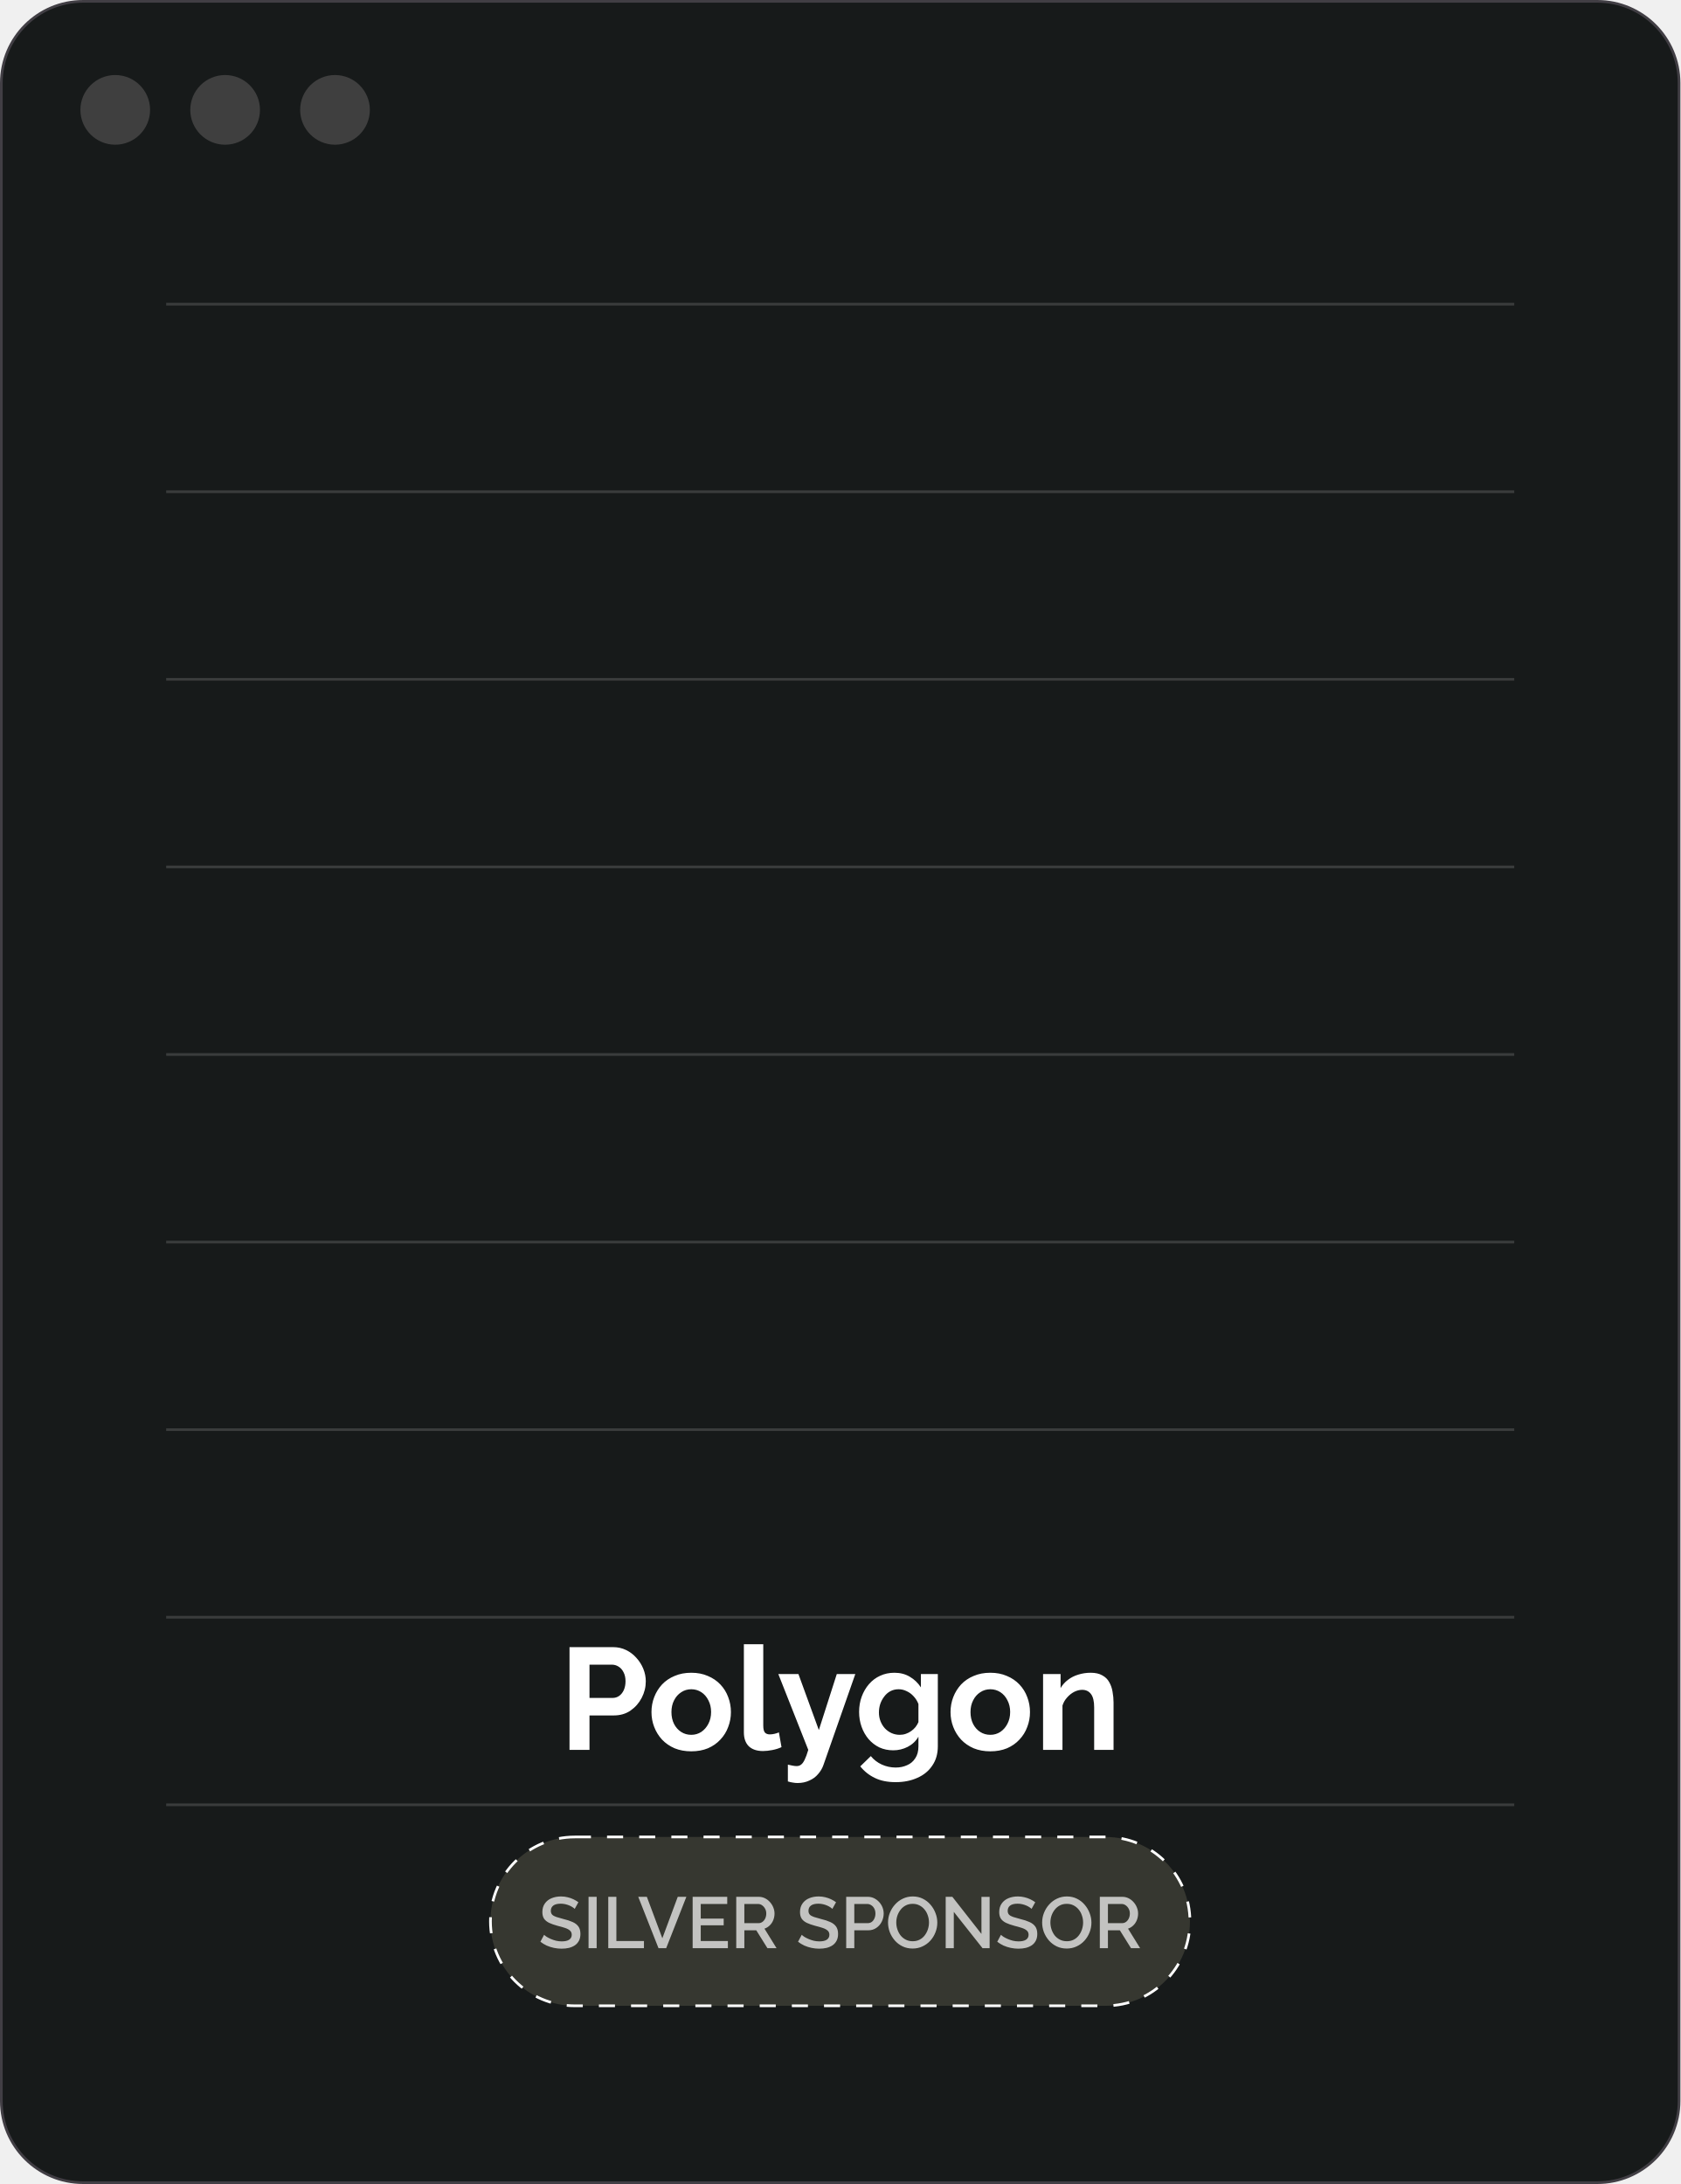
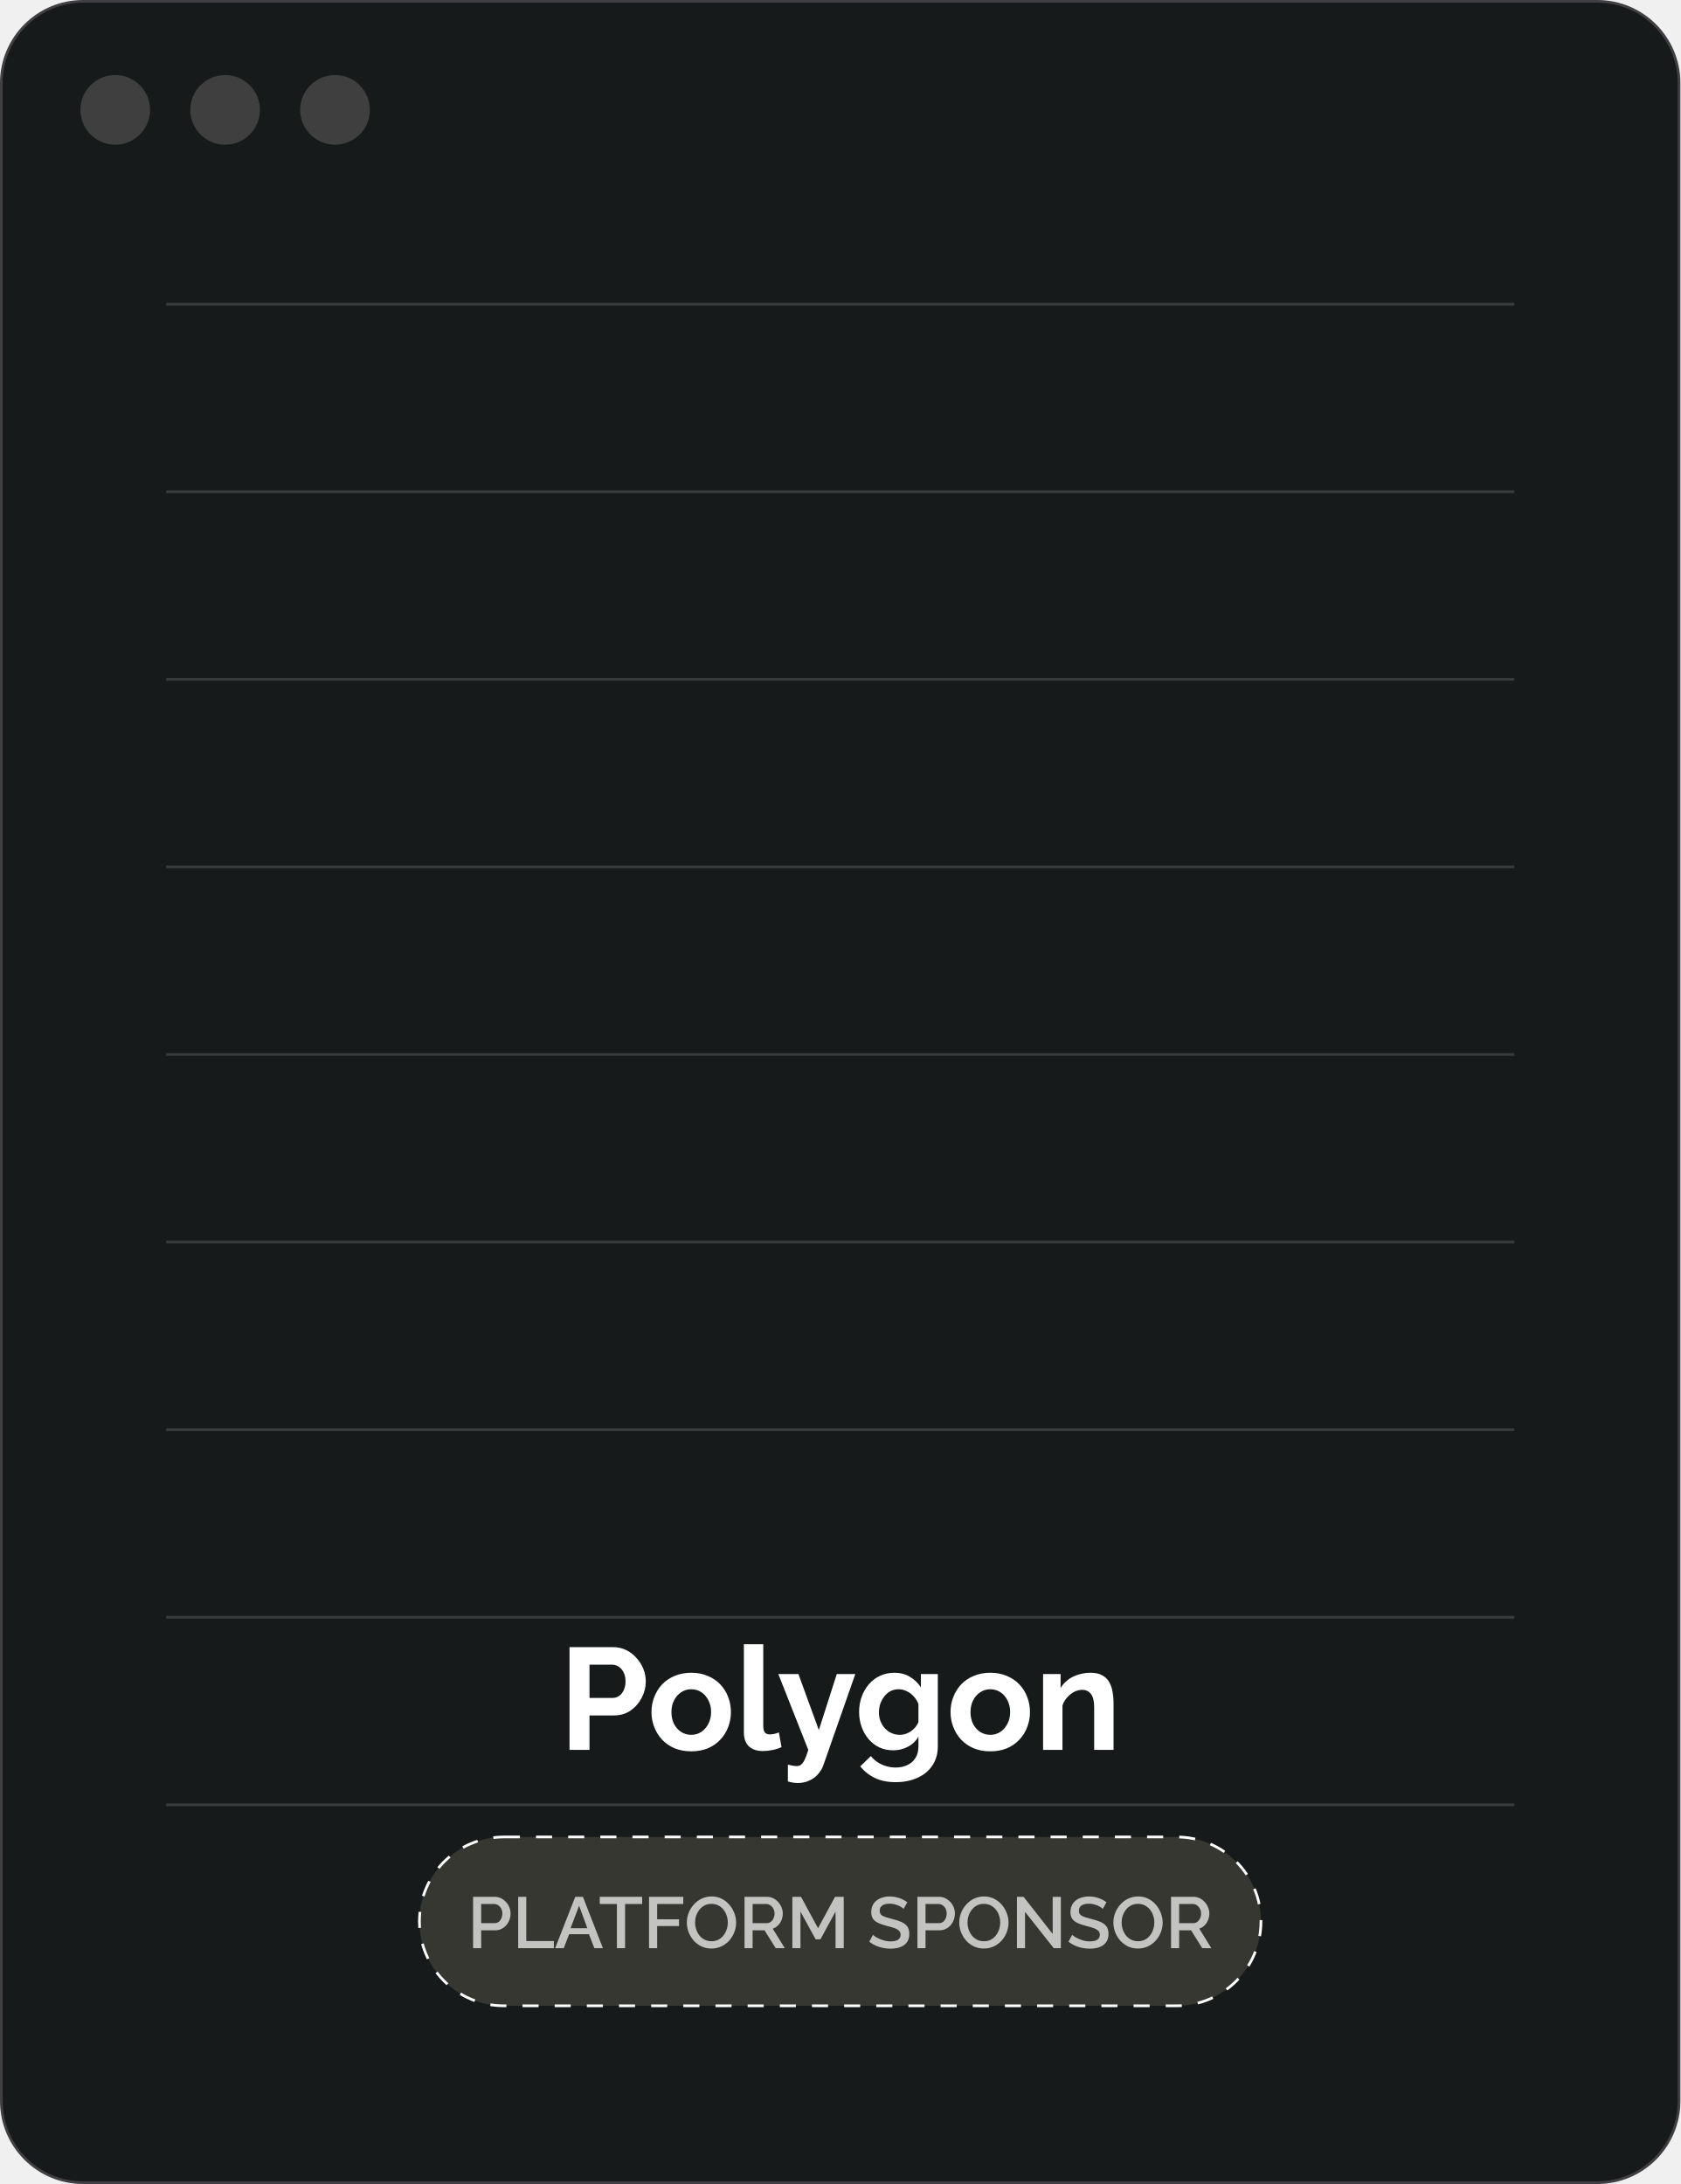
<svg xmlns="http://www.w3.org/2000/svg" width="627" height="815" viewBox="0 0 627 815" fill="none">
  <rect x="0.5" y="0.5" width="626" height="814" rx="30.5" fill="#171A1A" />
  <rect x="0.5" y="0.5" width="626" height="814" rx="30.5" stroke="#413E44" />
  <line x1="62" y1="113.5" x2="565" y2="113.5" stroke="white" stroke-opacity="0.15" />
  <line x1="62" y1="183.5" x2="565" y2="183.5" stroke="white" stroke-opacity="0.15" />
  <line x1="62" y1="253.5" x2="565" y2="253.5" stroke="white" stroke-opacity="0.15" />
  <line x1="62" y1="323.5" x2="565" y2="323.5" stroke="white" stroke-opacity="0.15" />
  <line x1="62" y1="393.5" x2="565" y2="393.5" stroke="white" stroke-opacity="0.15" />
  <line x1="62" y1="463.5" x2="565" y2="463.5" stroke="white" stroke-opacity="0.15" />
  <line x1="62" y1="533.5" x2="565" y2="533.5" stroke="white" stroke-opacity="0.15" />
  <line x1="62" y1="603.5" x2="565" y2="603.5" stroke="white" stroke-opacity="0.15" />
  <line x1="62" y1="673.5" x2="565" y2="673.5" stroke="white" stroke-opacity="0.15" />
  <circle cx="43" cy="41" r="13" fill="#3F3F3F" />
  <circle cx="84" cy="41" r="13" fill="#3F3F3F" />
  <circle cx="125" cy="41" r="13" fill="#3F3F3F" />
  <path d="M212.502 653V614.66H228.756C230.52 614.66 232.14 615.02 233.616 615.74C235.092 616.46 236.37 617.432 237.45 618.656C238.566 619.88 239.43 621.248 240.042 622.76C240.654 624.272 240.96 625.82 240.96 627.404C240.96 629.564 240.456 631.616 239.448 633.56C238.44 635.504 237.054 637.088 235.29 638.312C233.526 639.536 231.438 640.148 229.026 640.148H219.954V653H212.502ZM219.954 633.614H228.594C229.494 633.614 230.304 633.362 231.024 632.858C231.744 632.354 232.32 631.634 232.752 630.698C233.184 629.726 233.4 628.628 233.4 627.404C233.4 626.072 233.148 624.938 232.644 624.002C232.176 623.066 231.546 622.364 230.754 621.896C229.998 621.428 229.17 621.194 228.27 621.194H219.954V633.614ZM257.932 653.54C255.628 653.54 253.558 653.162 251.722 652.406C249.886 651.614 248.32 650.534 247.024 649.166C245.764 647.798 244.792 646.232 244.108 644.468C243.424 642.704 243.082 640.85 243.082 638.906C243.082 636.926 243.424 635.054 244.108 633.29C244.792 631.526 245.764 629.96 247.024 628.592C248.32 627.224 249.886 626.162 251.722 625.406C253.558 624.614 255.628 624.218 257.932 624.218C260.236 624.218 262.288 624.614 264.088 625.406C265.924 626.162 267.49 627.224 268.786 628.592C270.082 629.96 271.054 631.526 271.702 633.29C272.386 635.054 272.728 636.926 272.728 638.906C272.728 640.85 272.386 642.704 271.702 644.468C271.054 646.232 270.082 647.798 268.786 649.166C267.526 650.534 265.978 651.614 264.142 652.406C262.306 653.162 260.236 653.54 257.932 653.54ZM250.534 638.906C250.534 640.562 250.858 642.038 251.506 643.334C252.154 644.594 253.036 645.584 254.152 646.304C255.268 647.024 256.528 647.384 257.932 647.384C259.3 647.384 260.542 647.024 261.658 646.304C262.774 645.548 263.656 644.54 264.304 643.28C264.988 641.984 265.33 640.508 265.33 638.852C265.33 637.232 264.988 635.774 264.304 634.478C263.656 633.182 262.774 632.174 261.658 631.454C260.542 630.734 259.3 630.374 257.932 630.374C256.528 630.374 255.268 630.752 254.152 631.508C253.036 632.228 252.154 633.236 251.506 634.532C250.858 635.792 250.534 637.25 250.534 638.906ZM277.558 613.58H284.794V643.928C284.794 645.224 285.01 646.106 285.442 646.574C285.874 647.006 286.468 647.222 287.224 647.222C287.8 647.222 288.394 647.15 289.006 647.006C289.618 646.862 290.158 646.682 290.626 646.466L291.598 651.974C290.626 652.442 289.492 652.802 288.196 653.054C286.9 653.306 285.73 653.432 284.686 653.432C282.418 653.432 280.654 652.838 279.394 651.65C278.17 650.426 277.558 648.698 277.558 646.466V613.58ZM293.974 658.508C294.622 658.652 295.216 658.778 295.756 658.886C296.332 658.994 296.818 659.048 297.214 659.048C297.898 659.048 298.456 658.868 298.888 658.508C299.356 658.184 299.806 657.572 300.238 656.672C300.67 655.808 301.12 654.584 301.588 653L290.41 624.704H297.916L305.53 645.602L312.226 624.704H319.138L307.258 658.616C306.826 659.876 306.16 661.01 305.26 662.018C304.396 663.062 303.298 663.872 301.966 664.448C300.67 665.06 299.212 665.366 297.592 665.366C297.016 665.366 296.44 665.312 295.864 665.204C295.288 665.132 294.658 664.988 293.974 664.772V658.508ZM333.296 653.162C331.424 653.162 329.696 652.802 328.112 652.082C326.564 651.326 325.214 650.282 324.062 648.95C322.946 647.618 322.082 646.088 321.47 644.36C320.858 642.632 320.552 640.796 320.552 638.852C320.552 636.8 320.876 634.892 321.524 633.128C322.172 631.364 323.072 629.816 324.224 628.484C325.412 627.116 326.798 626.072 328.382 625.352C330.002 624.596 331.784 624.218 333.728 624.218C335.924 624.218 337.85 624.722 339.506 625.73C341.162 626.702 342.53 628.016 343.61 629.672V624.704H349.928V651.65C349.928 654.458 349.244 656.852 347.876 658.832C346.544 660.848 344.69 662.378 342.314 663.422C339.938 664.502 337.238 665.042 334.214 665.042C331.154 665.042 328.562 664.52 326.438 663.476C324.314 662.468 322.496 661.028 320.984 659.156L324.926 655.322C326.006 656.654 327.356 657.698 328.976 658.454C330.632 659.21 332.378 659.588 334.214 659.588C335.762 659.588 337.166 659.3 338.426 658.724C339.722 658.184 340.748 657.32 341.504 656.132C342.296 654.98 342.692 653.486 342.692 651.65V648.086C341.756 649.706 340.424 650.966 338.696 651.866C337.004 652.73 335.204 653.162 333.296 653.162ZM335.726 647.384C336.518 647.384 337.274 647.258 337.994 647.006C338.714 646.754 339.38 646.412 339.992 645.98C340.604 645.548 341.144 645.044 341.612 644.468C342.08 643.856 342.44 643.244 342.692 642.632V635.882C342.26 634.766 341.648 633.794 340.856 632.966C340.1 632.138 339.236 631.508 338.264 631.076C337.328 630.608 336.338 630.374 335.294 630.374C334.178 630.374 333.17 630.608 332.27 631.076C331.37 631.544 330.596 632.21 329.948 633.074C329.3 633.902 328.796 634.838 328.436 635.882C328.112 636.89 327.95 637.952 327.95 639.068C327.95 640.22 328.148 641.3 328.544 642.308C328.94 643.316 329.48 644.198 330.164 644.954C330.884 645.71 331.712 646.304 332.648 646.736C333.62 647.168 334.646 647.384 335.726 647.384ZM369.518 653.54C367.214 653.54 365.144 653.162 363.308 652.406C361.472 651.614 359.906 650.534 358.61 649.166C357.35 647.798 356.378 646.232 355.694 644.468C355.01 642.704 354.668 640.85 354.668 638.906C354.668 636.926 355.01 635.054 355.694 633.29C356.378 631.526 357.35 629.96 358.61 628.592C359.906 627.224 361.472 626.162 363.308 625.406C365.144 624.614 367.214 624.218 369.518 624.218C371.822 624.218 373.874 624.614 375.674 625.406C377.51 626.162 379.076 627.224 380.372 628.592C381.668 629.96 382.64 631.526 383.288 633.29C383.972 635.054 384.314 636.926 384.314 638.906C384.314 640.85 383.972 642.704 383.288 644.468C382.64 646.232 381.668 647.798 380.372 649.166C379.112 650.534 377.564 651.614 375.728 652.406C373.892 653.162 371.822 653.54 369.518 653.54ZM362.12 638.906C362.12 640.562 362.444 642.038 363.092 643.334C363.74 644.594 364.622 645.584 365.738 646.304C366.854 647.024 368.114 647.384 369.518 647.384C370.886 647.384 372.128 647.024 373.244 646.304C374.36 645.548 375.242 644.54 375.89 643.28C376.574 641.984 376.916 640.508 376.916 638.852C376.916 637.232 376.574 635.774 375.89 634.478C375.242 633.182 374.36 632.174 373.244 631.454C372.128 630.734 370.886 630.374 369.518 630.374C368.114 630.374 366.854 630.752 365.738 631.508C364.622 632.228 363.74 633.236 363.092 634.532C362.444 635.792 362.12 637.25 362.12 638.906ZM415.496 653H408.26V637.124C408.26 634.856 407.864 633.2 407.072 632.156C406.28 631.112 405.182 630.59 403.778 630.59C402.806 630.59 401.816 630.842 400.808 631.346C399.836 631.85 398.954 632.552 398.162 633.452C397.37 634.316 396.794 635.324 396.434 636.476V653H389.198V624.704H395.732V629.942C396.452 628.718 397.37 627.692 398.486 626.864C399.602 626 400.88 625.352 402.32 624.92C403.796 624.452 405.344 624.218 406.964 624.218C408.728 624.218 410.168 624.542 411.284 625.19C412.436 625.802 413.3 626.648 413.876 627.728C414.488 628.772 414.902 629.96 415.118 631.292C415.37 632.624 415.496 633.974 415.496 635.342V653Z" fill="white" />
-   <rect x="183" y="685.5" width="261" height="63" rx="31.5" fill="#363730" />
-   <rect x="183" y="685.5" width="261" height="63" rx="31.5" stroke="white" stroke-dasharray="6 6" />
-   <path d="M214.438 712.339C214.258 712.141 213.997 711.934 213.655 711.718C213.313 711.484 212.908 711.268 212.44 711.07C211.972 710.872 211.468 710.71 210.928 710.584C210.388 710.458 209.83 710.395 209.254 710.395C207.994 710.395 207.058 710.629 206.446 711.097C205.834 711.565 205.528 712.213 205.528 713.041C205.528 713.653 205.699 714.139 206.041 714.499C206.383 714.841 206.905 715.129 207.607 715.363C208.309 715.597 209.191 715.849 210.253 716.119C211.549 716.425 212.674 716.794 213.628 717.226C214.582 717.64 215.311 718.198 215.815 718.9C216.319 719.602 216.571 720.529 216.571 721.681C216.571 722.653 216.391 723.49 216.031 724.192C215.671 724.894 215.167 725.47 214.519 725.92C213.871 726.352 213.124 726.676 212.278 726.892C211.432 727.09 210.523 727.189 209.551 727.189C208.597 727.189 207.643 727.09 206.689 726.892C205.753 726.694 204.853 726.406 203.989 726.028C203.143 725.632 202.36 725.155 201.64 724.597L203.017 722.005C203.251 722.239 203.584 722.5 204.016 722.788C204.466 723.058 204.979 723.319 205.555 723.571C206.149 723.823 206.788 724.039 207.472 724.219C208.174 724.381 208.885 724.462 209.605 724.462C210.811 724.462 211.729 724.255 212.359 723.841C213.007 723.409 213.331 722.797 213.331 722.005C213.331 721.357 213.124 720.844 212.71 720.466C212.296 720.07 211.693 719.737 210.901 719.467C210.109 719.197 209.164 718.927 208.066 718.657C206.806 718.315 205.753 717.946 204.907 717.55C204.061 717.136 203.422 716.614 202.99 715.984C202.576 715.336 202.369 714.517 202.369 713.527C202.369 712.267 202.675 711.205 203.287 710.341C203.899 709.459 204.727 708.802 205.771 708.37C206.833 707.92 208.021 707.695 209.335 707.695C210.199 707.695 211.018 707.794 211.792 707.992C212.566 708.172 213.286 708.424 213.952 708.748C214.636 709.072 215.257 709.441 215.815 709.855L214.438 712.339ZM219.604 727V707.83H222.628V727H219.604ZM226.961 727V707.83H229.985V724.327H240.272V727H226.961ZM241.359 707.83L247.137 723.301L252.888 707.83H256.101L248.568 727H245.706L238.146 707.83H241.359ZM271.592 724.327V727H258.443V707.83H271.349V710.503H261.467V715.957H270.026V718.468H261.467V724.327H271.592ZM274.712 727V707.83H283.055C283.919 707.83 284.711 708.01 285.431 708.37C286.151 708.73 286.772 709.207 287.294 709.801C287.834 710.395 288.248 711.061 288.536 711.799C288.842 712.537 288.995 713.293 288.995 714.067C288.995 714.913 288.842 715.723 288.536 716.497C288.23 717.271 287.789 717.937 287.213 718.495C286.655 719.053 285.998 719.458 285.242 719.71L289.751 727H286.349L282.191 720.331H277.736V727H274.712ZM277.736 717.658H283.028C283.586 717.658 284.081 717.496 284.513 717.172C284.945 716.848 285.287 716.416 285.539 715.876C285.791 715.318 285.917 714.715 285.917 714.067C285.917 713.401 285.773 712.807 285.485 712.285C285.197 711.745 284.819 711.313 284.351 710.989C283.901 710.665 283.406 710.503 282.866 710.503H277.736V717.658ZM310.573 712.339C310.393 712.141 310.132 711.934 309.79 711.718C309.448 711.484 309.043 711.268 308.575 711.07C308.107 710.872 307.603 710.71 307.063 710.584C306.523 710.458 305.965 710.395 305.389 710.395C304.129 710.395 303.193 710.629 302.581 711.097C301.969 711.565 301.663 712.213 301.663 713.041C301.663 713.653 301.834 714.139 302.176 714.499C302.518 714.841 303.04 715.129 303.742 715.363C304.444 715.597 305.326 715.849 306.388 716.119C307.684 716.425 308.809 716.794 309.763 717.226C310.717 717.64 311.446 718.198 311.95 718.9C312.454 719.602 312.706 720.529 312.706 721.681C312.706 722.653 312.526 723.49 312.166 724.192C311.806 724.894 311.302 725.47 310.654 725.92C310.006 726.352 309.259 726.676 308.413 726.892C307.567 727.09 306.658 727.189 305.686 727.189C304.732 727.189 303.778 727.09 302.824 726.892C301.888 726.694 300.988 726.406 300.124 726.028C299.278 725.632 298.495 725.155 297.775 724.597L299.152 722.005C299.386 722.239 299.719 722.5 300.151 722.788C300.601 723.058 301.114 723.319 301.69 723.571C302.284 723.823 302.923 724.039 303.607 724.219C304.309 724.381 305.02 724.462 305.74 724.462C306.946 724.462 307.864 724.255 308.494 723.841C309.142 723.409 309.466 722.797 309.466 722.005C309.466 721.357 309.259 720.844 308.845 720.466C308.431 720.07 307.828 719.737 307.036 719.467C306.244 719.197 305.299 718.927 304.201 718.657C302.941 718.315 301.888 717.946 301.042 717.55C300.196 717.136 299.557 716.614 299.125 715.984C298.711 715.336 298.504 714.517 298.504 713.527C298.504 712.267 298.81 711.205 299.422 710.341C300.034 709.459 300.862 708.802 301.906 708.37C302.968 707.92 304.156 707.695 305.47 707.695C306.334 707.695 307.153 707.794 307.927 707.992C308.701 708.172 309.421 708.424 310.087 708.748C310.771 709.072 311.392 709.441 311.95 709.855L310.573 712.339ZM315.739 727V707.83H323.785C324.649 707.83 325.441 708.01 326.161 708.37C326.881 708.73 327.511 709.207 328.051 709.801C328.591 710.395 329.005 711.061 329.293 711.799C329.581 712.537 329.725 713.293 329.725 714.067C329.725 715.129 329.482 716.146 328.996 717.118C328.528 718.072 327.853 718.846 326.971 719.44C326.107 720.034 325.099 720.331 323.947 720.331H318.763V727H315.739ZM318.763 717.658H323.758C324.334 717.658 324.838 717.505 325.27 717.199C325.702 716.875 326.035 716.443 326.269 715.903C326.521 715.363 326.647 714.751 326.647 714.067C326.647 713.365 326.503 712.744 326.215 712.204C325.927 711.664 325.549 711.25 325.081 710.962C324.631 710.656 324.136 710.503 323.596 710.503H318.763V717.658ZM340.526 727.135C339.14 727.135 337.889 726.865 336.773 726.325C335.657 725.785 334.694 725.056 333.884 724.138C333.074 723.202 332.444 722.158 331.994 721.006C331.562 719.836 331.346 718.639 331.346 717.415C331.346 716.137 331.58 714.922 332.048 713.77C332.516 712.6 333.164 711.565 333.992 710.665C334.82 709.747 335.792 709.027 336.908 708.505C338.042 707.965 339.266 707.695 340.58 707.695C341.948 707.695 343.19 707.974 344.306 708.532C345.44 709.09 346.403 709.837 347.195 710.773C348.005 711.709 348.626 712.753 349.058 713.905C349.508 715.057 349.733 716.236 349.733 717.442C349.733 718.72 349.499 719.944 349.031 721.114C348.581 722.266 347.942 723.301 347.114 724.219C346.286 725.119 345.305 725.83 344.171 726.352C343.055 726.874 341.84 727.135 340.526 727.135ZM334.424 717.415C334.424 718.315 334.568 719.188 334.856 720.034C335.144 720.88 335.549 721.636 336.071 722.302C336.611 722.95 337.259 723.463 338.015 723.841C338.771 724.219 339.617 724.408 340.553 724.408C341.525 724.408 342.389 724.21 343.145 723.814C343.901 723.418 344.531 722.887 345.035 722.221C345.557 721.537 345.953 720.781 346.223 719.953C346.493 719.107 346.628 718.261 346.628 717.415C346.628 716.515 346.484 715.651 346.196 714.823C345.926 713.977 345.521 713.23 344.981 712.582C344.441 711.916 343.793 711.394 343.037 711.016C342.299 710.638 341.471 710.449 340.553 710.449C339.581 710.449 338.717 710.647 337.961 711.043C337.205 711.439 336.566 711.97 336.044 712.636C335.522 713.302 335.117 714.049 334.829 714.877C334.559 715.705 334.424 716.551 334.424 717.415ZM355.888 713.446V727H352.864V707.83H355.348L366.202 721.681V707.857H369.253V727H366.607L355.888 713.446ZM384.902 712.339C384.722 712.141 384.461 711.934 384.119 711.718C383.777 711.484 383.372 711.268 382.904 711.07C382.436 710.872 381.932 710.71 381.392 710.584C380.852 710.458 380.294 710.395 379.718 710.395C378.458 710.395 377.522 710.629 376.91 711.097C376.298 711.565 375.992 712.213 375.992 713.041C375.992 713.653 376.163 714.139 376.505 714.499C376.847 714.841 377.369 715.129 378.071 715.363C378.773 715.597 379.655 715.849 380.717 716.119C382.013 716.425 383.138 716.794 384.092 717.226C385.046 717.64 385.775 718.198 386.279 718.9C386.783 719.602 387.035 720.529 387.035 721.681C387.035 722.653 386.855 723.49 386.495 724.192C386.135 724.894 385.631 725.47 384.983 725.92C384.335 726.352 383.588 726.676 382.742 726.892C381.896 727.09 380.987 727.189 380.015 727.189C379.061 727.189 378.107 727.09 377.153 726.892C376.217 726.694 375.317 726.406 374.453 726.028C373.607 725.632 372.824 725.155 372.104 724.597L373.481 722.005C373.715 722.239 374.048 722.5 374.48 722.788C374.93 723.058 375.443 723.319 376.019 723.571C376.613 723.823 377.252 724.039 377.936 724.219C378.638 724.381 379.349 724.462 380.069 724.462C381.275 724.462 382.193 724.255 382.823 723.841C383.471 723.409 383.795 722.797 383.795 722.005C383.795 721.357 383.588 720.844 383.174 720.466C382.76 720.07 382.157 719.737 381.365 719.467C380.573 719.197 379.628 718.927 378.53 718.657C377.27 718.315 376.217 717.946 375.371 717.55C374.525 717.136 373.886 716.614 373.454 715.984C373.04 715.336 372.833 714.517 372.833 713.527C372.833 712.267 373.139 711.205 373.751 710.341C374.363 709.459 375.191 708.802 376.235 708.37C377.297 707.92 378.485 707.695 379.799 707.695C380.663 707.695 381.482 707.794 382.256 707.992C383.03 708.172 383.75 708.424 384.416 708.748C385.1 709.072 385.721 709.441 386.279 709.855L384.902 712.339ZM398.033 727.135C396.647 727.135 395.396 726.865 394.28 726.325C393.164 725.785 392.201 725.056 391.391 724.138C390.581 723.202 389.951 722.158 389.501 721.006C389.069 719.836 388.853 718.639 388.853 717.415C388.853 716.137 389.087 714.922 389.555 713.77C390.023 712.6 390.671 711.565 391.499 710.665C392.327 709.747 393.299 709.027 394.415 708.505C395.549 707.965 396.773 707.695 398.087 707.695C399.455 707.695 400.697 707.974 401.813 708.532C402.947 709.09 403.91 709.837 404.702 710.773C405.512 711.709 406.133 712.753 406.565 713.905C407.015 715.057 407.24 716.236 407.24 717.442C407.24 718.72 407.006 719.944 406.538 721.114C406.088 722.266 405.449 723.301 404.621 724.219C403.793 725.119 402.812 725.83 401.678 726.352C400.562 726.874 399.347 727.135 398.033 727.135ZM391.931 717.415C391.931 718.315 392.075 719.188 392.363 720.034C392.651 720.88 393.056 721.636 393.578 722.302C394.118 722.95 394.766 723.463 395.522 723.841C396.278 724.219 397.124 724.408 398.06 724.408C399.032 724.408 399.896 724.21 400.652 723.814C401.408 723.418 402.038 722.887 402.542 722.221C403.064 721.537 403.46 720.781 403.73 719.953C404 719.107 404.135 718.261 404.135 717.415C404.135 716.515 403.991 715.651 403.703 714.823C403.433 713.977 403.028 713.23 402.488 712.582C401.948 711.916 401.3 711.394 400.544 711.016C399.806 710.638 398.978 710.449 398.06 710.449C397.088 710.449 396.224 710.647 395.468 711.043C394.712 711.439 394.073 711.97 393.551 712.636C393.029 713.302 392.624 714.049 392.336 714.877C392.066 715.705 391.931 716.551 391.931 717.415ZM410.371 727V707.83H418.714C419.578 707.83 420.37 708.01 421.09 708.37C421.81 708.73 422.431 709.207 422.953 709.801C423.493 710.395 423.907 711.061 424.195 711.799C424.501 712.537 424.654 713.293 424.654 714.067C424.654 714.913 424.501 715.723 424.195 716.497C423.889 717.271 423.448 717.937 422.872 718.495C422.314 719.053 421.657 719.458 420.901 719.71L425.41 727H422.008L417.85 720.331H413.395V727H410.371ZM413.395 717.658H418.687C419.245 717.658 419.74 717.496 420.172 717.172C420.604 716.848 420.946 716.416 421.198 715.876C421.45 715.318 421.576 714.715 421.576 714.067C421.576 713.401 421.432 712.807 421.144 712.285C420.856 711.745 420.478 711.313 420.01 710.989C419.56 710.665 419.065 710.503 418.525 710.503H413.395V717.658Z" fill="white" fill-opacity="0.7" />
+   <rect x="156.5" y="685.5" width="314" height="63" rx="31.5" fill="#363730" />
+   <rect x="156.5" y="685.5" width="314" height="63" rx="31.5" stroke="white" stroke-dasharray="6 6" />
+   <path d="M176.52 727V707.83H184.566C185.43 707.83 186.222 708.01 186.942 708.37C187.662 708.73 188.292 709.207 188.832 709.801C189.372 710.395 189.786 711.061 190.074 711.799C190.362 712.537 190.506 713.293 190.506 714.067C190.506 715.129 190.263 716.146 189.777 717.118C189.309 718.072 188.634 718.846 187.752 719.44C186.888 720.034 185.88 720.331 184.728 720.331H179.544V727H176.52ZM179.544 717.658H184.539C185.115 717.658 185.619 717.505 186.051 717.199C186.483 716.875 186.816 716.443 187.05 715.903C187.302 715.363 187.428 714.751 187.428 714.067C187.428 713.365 187.284 712.744 186.996 712.204C186.708 711.664 186.33 711.25 185.862 710.962C185.412 710.656 184.917 710.503 184.377 710.503H179.544V717.658ZM193.343 727V707.83H196.367V724.327H206.654V727H193.343ZM214.645 707.83H217.507L224.959 727H221.773L219.748 721.789H212.35L210.352 727H207.139L214.645 707.83ZM219.154 719.548L216.076 711.151L212.89 719.548H219.154ZM239.604 710.503H233.232V727H230.181V710.503H223.782V707.83H239.604V710.503ZM242.175 727V707.83H254.946V710.503H245.199V716.227H253.353V718.738H245.199V727H242.175ZM265.459 727.135C264.073 727.135 262.822 726.865 261.706 726.325C260.59 725.785 259.627 725.056 258.817 724.138C258.007 723.202 257.377 722.158 256.927 721.006C256.495 719.836 256.279 718.639 256.279 717.415C256.279 716.137 256.513 714.922 256.981 713.77C257.449 712.6 258.097 711.565 258.925 710.665C259.753 709.747 260.725 709.027 261.841 708.505C262.975 707.965 264.199 707.695 265.513 707.695C266.881 707.695 268.123 707.974 269.239 708.532C270.373 709.09 271.336 709.837 272.128 710.773C272.938 711.709 273.559 712.753 273.991 713.905C274.441 715.057 274.666 716.236 274.666 717.442C274.666 718.72 274.432 719.944 273.964 721.114C273.514 722.266 272.875 723.301 272.047 724.219C271.219 725.119 270.238 725.83 269.104 726.352C267.988 726.874 266.773 727.135 265.459 727.135ZM259.357 717.415C259.357 718.315 259.501 719.188 259.789 720.034C260.077 720.88 260.482 721.636 261.004 722.302C261.544 722.95 262.192 723.463 262.948 723.841C263.704 724.219 264.55 724.408 265.486 724.408C266.458 724.408 267.322 724.21 268.078 723.814C268.834 723.418 269.464 722.887 269.968 722.221C270.49 721.537 270.886 720.781 271.156 719.953C271.426 719.107 271.561 718.261 271.561 717.415C271.561 716.515 271.417 715.651 271.129 714.823C270.859 713.977 270.454 713.23 269.914 712.582C269.374 711.916 268.726 711.394 267.97 711.016C267.232 710.638 266.404 710.449 265.486 710.449C264.514 710.449 263.65 710.647 262.894 711.043C262.138 711.439 261.499 711.97 260.977 712.636C260.455 713.302 260.05 714.049 259.762 714.877C259.492 715.705 259.357 716.551 259.357 717.415ZM277.797 727V707.83H286.14C287.004 707.83 287.796 708.01 288.516 708.37C289.236 708.73 289.857 709.207 290.379 709.801C290.919 710.395 291.333 711.061 291.621 711.799C291.927 712.537 292.08 713.293 292.08 714.067C292.08 714.913 291.927 715.723 291.621 716.497C291.315 717.271 290.874 717.937 290.298 718.495C289.74 719.053 289.083 719.458 288.327 719.71L292.836 727H289.434L285.276 720.331H280.821V727H277.797ZM280.821 717.658H286.113C286.671 717.658 287.166 717.496 287.598 717.172C288.03 716.848 288.372 716.416 288.624 715.876C288.876 715.318 289.002 714.715 289.002 714.067C289.002 713.401 288.858 712.807 288.57 712.285C288.282 711.745 287.904 711.313 287.436 710.989C286.986 710.665 286.491 710.503 285.951 710.503H280.821V717.658ZM311.766 727V713.338L306.123 723.706H304.341L298.671 713.338V727H295.647V707.83H298.887L305.232 719.548L311.577 707.83H314.817V727H311.766ZM337.151 712.339C336.971 712.141 336.71 711.934 336.368 711.718C336.026 711.484 335.621 711.268 335.153 711.07C334.685 710.872 334.181 710.71 333.641 710.584C333.101 710.458 332.543 710.395 331.967 710.395C330.707 710.395 329.771 710.629 329.159 711.097C328.547 711.565 328.241 712.213 328.241 713.041C328.241 713.653 328.412 714.139 328.754 714.499C329.096 714.841 329.618 715.129 330.32 715.363C331.022 715.597 331.904 715.849 332.966 716.119C334.262 716.425 335.387 716.794 336.341 717.226C337.295 717.64 338.024 718.198 338.528 718.9C339.032 719.602 339.284 720.529 339.284 721.681C339.284 722.653 339.104 723.49 338.744 724.192C338.384 724.894 337.88 725.47 337.232 725.92C336.584 726.352 335.837 726.676 334.991 726.892C334.145 727.09 333.236 727.189 332.264 727.189C331.31 727.189 330.356 727.09 329.402 726.892C328.466 726.694 327.566 726.406 326.702 726.028C325.856 725.632 325.073 725.155 324.353 724.597L325.73 722.005C325.964 722.239 326.297 722.5 326.729 722.788C327.179 723.058 327.692 723.319 328.268 723.571C328.862 723.823 329.501 724.039 330.185 724.219C330.887 724.381 331.598 724.462 332.318 724.462C333.524 724.462 334.442 724.255 335.072 723.841C335.72 723.409 336.044 722.797 336.044 722.005C336.044 721.357 335.837 720.844 335.423 720.466C335.009 720.07 334.406 719.737 333.614 719.467C332.822 719.197 331.877 718.927 330.779 718.657C329.519 718.315 328.466 717.946 327.62 717.55C326.774 717.136 326.135 716.614 325.703 715.984C325.289 715.336 325.082 714.517 325.082 713.527C325.082 712.267 325.388 711.205 326 710.341C326.612 709.459 327.44 708.802 328.484 708.37C329.546 707.92 330.734 707.695 332.048 707.695C332.912 707.695 333.731 707.794 334.505 707.992C335.279 708.172 335.999 708.424 336.665 708.748C337.349 709.072 337.97 709.441 338.528 709.855L337.151 712.339ZM342.317 727V707.83H350.363C351.227 707.83 352.019 708.01 352.739 708.37C353.459 708.73 354.089 709.207 354.629 709.801C355.169 710.395 355.583 711.061 355.871 711.799C356.159 712.537 356.303 713.293 356.303 714.067C356.303 715.129 356.06 716.146 355.574 717.118C355.106 718.072 354.431 718.846 353.549 719.44C352.685 720.034 351.677 720.331 350.525 720.331H345.341V727H342.317ZM345.341 717.658H350.336C350.912 717.658 351.416 717.505 351.848 717.199C352.28 716.875 352.613 716.443 352.847 715.903C353.099 715.363 353.225 714.751 353.225 714.067C353.225 713.365 353.081 712.744 352.793 712.204C352.505 711.664 352.127 711.25 351.659 710.962C351.209 710.656 350.714 710.503 350.174 710.503H345.341V717.658ZM367.104 727.135C365.718 727.135 364.467 726.865 363.351 726.325C362.235 725.785 361.272 725.056 360.462 724.138C359.652 723.202 359.022 722.158 358.572 721.006C358.14 719.836 357.924 718.639 357.924 717.415C357.924 716.137 358.158 714.922 358.626 713.77C359.094 712.6 359.742 711.565 360.57 710.665C361.398 709.747 362.37 709.027 363.486 708.505C364.62 707.965 365.844 707.695 367.158 707.695C368.526 707.695 369.768 707.974 370.884 708.532C372.018 709.09 372.981 709.837 373.773 710.773C374.583 711.709 375.204 712.753 375.636 713.905C376.086 715.057 376.311 716.236 376.311 717.442C376.311 718.72 376.077 719.944 375.609 721.114C375.159 722.266 374.52 723.301 373.692 724.219C372.864 725.119 371.883 725.83 370.749 726.352C369.633 726.874 368.418 727.135 367.104 727.135ZM361.002 717.415C361.002 718.315 361.146 719.188 361.434 720.034C361.722 720.88 362.127 721.636 362.649 722.302C363.189 722.95 363.837 723.463 364.593 723.841C365.349 724.219 366.195 724.408 367.131 724.408C368.103 724.408 368.967 724.21 369.723 723.814C370.479 723.418 371.109 722.887 371.613 722.221C372.135 721.537 372.531 720.781 372.801 719.953C373.071 719.107 373.206 718.261 373.206 717.415C373.206 716.515 373.062 715.651 372.774 714.823C372.504 713.977 372.099 713.23 371.559 712.582C371.019 711.916 370.371 711.394 369.615 711.016C368.877 710.638 368.049 710.449 367.131 710.449C366.159 710.449 365.295 710.647 364.539 711.043C363.783 711.439 363.144 711.97 362.622 712.636C362.1 713.302 361.695 714.049 361.407 714.877C361.137 715.705 361.002 716.551 361.002 717.415ZM382.466 713.446V727H379.442V707.83H381.926L392.78 721.681V707.857H395.831V727H393.185L382.466 713.446ZM411.48 712.339C411.3 712.141 411.039 711.934 410.697 711.718C410.355 711.484 409.95 711.268 409.482 711.07C409.014 710.872 408.51 710.71 407.97 710.584C407.43 710.458 406.872 710.395 406.296 710.395C405.036 710.395 404.1 710.629 403.488 711.097C402.876 711.565 402.57 712.213 402.57 713.041C402.57 713.653 402.741 714.139 403.083 714.499C403.425 714.841 403.947 715.129 404.649 715.363C405.351 715.597 406.233 715.849 407.295 716.119C408.591 716.425 409.716 716.794 410.67 717.226C411.624 717.64 412.353 718.198 412.857 718.9C413.361 719.602 413.613 720.529 413.613 721.681C413.613 722.653 413.433 723.49 413.073 724.192C412.713 724.894 412.209 725.47 411.561 725.92C410.913 726.352 410.166 726.676 409.32 726.892C408.474 727.09 407.565 727.189 406.593 727.189C405.639 727.189 404.685 727.09 403.731 726.892C402.795 726.694 401.895 726.406 401.031 726.028C400.185 725.632 399.402 725.155 398.682 724.597L400.059 722.005C400.293 722.239 400.626 722.5 401.058 722.788C401.508 723.058 402.021 723.319 402.597 723.571C403.191 723.823 403.83 724.039 404.514 724.219C405.216 724.381 405.927 724.462 406.647 724.462C407.853 724.462 408.771 724.255 409.401 723.841C410.049 723.409 410.373 722.797 410.373 722.005C410.373 721.357 410.166 720.844 409.752 720.466C409.338 720.07 408.735 719.737 407.943 719.467C407.151 719.197 406.206 718.927 405.108 718.657C403.848 718.315 402.795 717.946 401.949 717.55C401.103 717.136 400.464 716.614 400.032 715.984C399.618 715.336 399.411 714.517 399.411 713.527C399.411 712.267 399.717 711.205 400.329 710.341C400.941 709.459 401.769 708.802 402.813 708.37C403.875 707.92 405.063 707.695 406.377 707.695C407.241 707.695 408.06 707.794 408.834 707.992C409.608 708.172 410.328 708.424 410.994 708.748C411.678 709.072 412.299 709.441 412.857 709.855L411.48 712.339ZM424.611 727.135C423.225 727.135 421.974 726.865 420.858 726.325C419.742 725.785 418.779 725.056 417.969 724.138C417.159 723.202 416.529 722.158 416.079 721.006C415.647 719.836 415.431 718.639 415.431 717.415C415.431 716.137 415.665 714.922 416.133 713.77C416.601 712.6 417.249 711.565 418.077 710.665C418.905 709.747 419.877 709.027 420.993 708.505C422.127 707.965 423.351 707.695 424.665 707.695C426.033 707.695 427.275 707.974 428.391 708.532C429.525 709.09 430.488 709.837 431.28 710.773C432.09 711.709 432.711 712.753 433.143 713.905C433.593 715.057 433.818 716.236 433.818 717.442C433.818 718.72 433.584 719.944 433.116 721.114C432.666 722.266 432.027 723.301 431.199 724.219C430.371 725.119 429.39 725.83 428.256 726.352C427.14 726.874 425.925 727.135 424.611 727.135ZM418.509 717.415C418.509 718.315 418.653 719.188 418.941 720.034C419.229 720.88 419.634 721.636 420.156 722.302C420.696 722.95 421.344 723.463 422.1 723.841C422.856 724.219 423.702 724.408 424.638 724.408C425.61 724.408 426.474 724.21 427.23 723.814C427.986 723.418 428.616 722.887 429.12 722.221C429.642 721.537 430.038 720.781 430.308 719.953C430.578 719.107 430.713 718.261 430.713 717.415C430.713 716.515 430.569 715.651 430.281 714.823C430.011 713.977 429.606 713.23 429.066 712.582C428.526 711.916 427.878 711.394 427.122 711.016C426.384 710.638 425.556 710.449 424.638 710.449C423.666 710.449 422.802 710.647 422.046 711.043C421.29 711.439 420.651 711.97 420.129 712.636C419.607 713.302 419.202 714.049 418.914 714.877C418.644 715.705 418.509 716.551 418.509 717.415ZM436.949 727V707.83H445.292C446.156 707.83 446.948 708.01 447.668 708.37C448.388 708.73 449.009 709.207 449.531 709.801C450.071 710.395 450.485 711.061 450.773 711.799C451.079 712.537 451.232 713.293 451.232 714.067C451.232 714.913 451.079 715.723 450.773 716.497C450.467 717.271 450.026 717.937 449.45 718.495C448.892 719.053 448.235 719.458 447.479 719.71L451.988 727H448.586L444.428 720.331H439.973V727H436.949ZM439.973 717.658H445.265C445.823 717.658 446.318 717.496 446.75 717.172C447.182 716.848 447.524 716.416 447.776 715.876C448.028 715.318 448.154 714.715 448.154 714.067C448.154 713.401 448.01 712.807 447.722 712.285C447.434 711.745 447.056 711.313 446.588 710.989C446.138 710.665 445.643 710.503 445.103 710.503H439.973V717.658Z" fill="white" fill-opacity="0.7" />
</svg>
